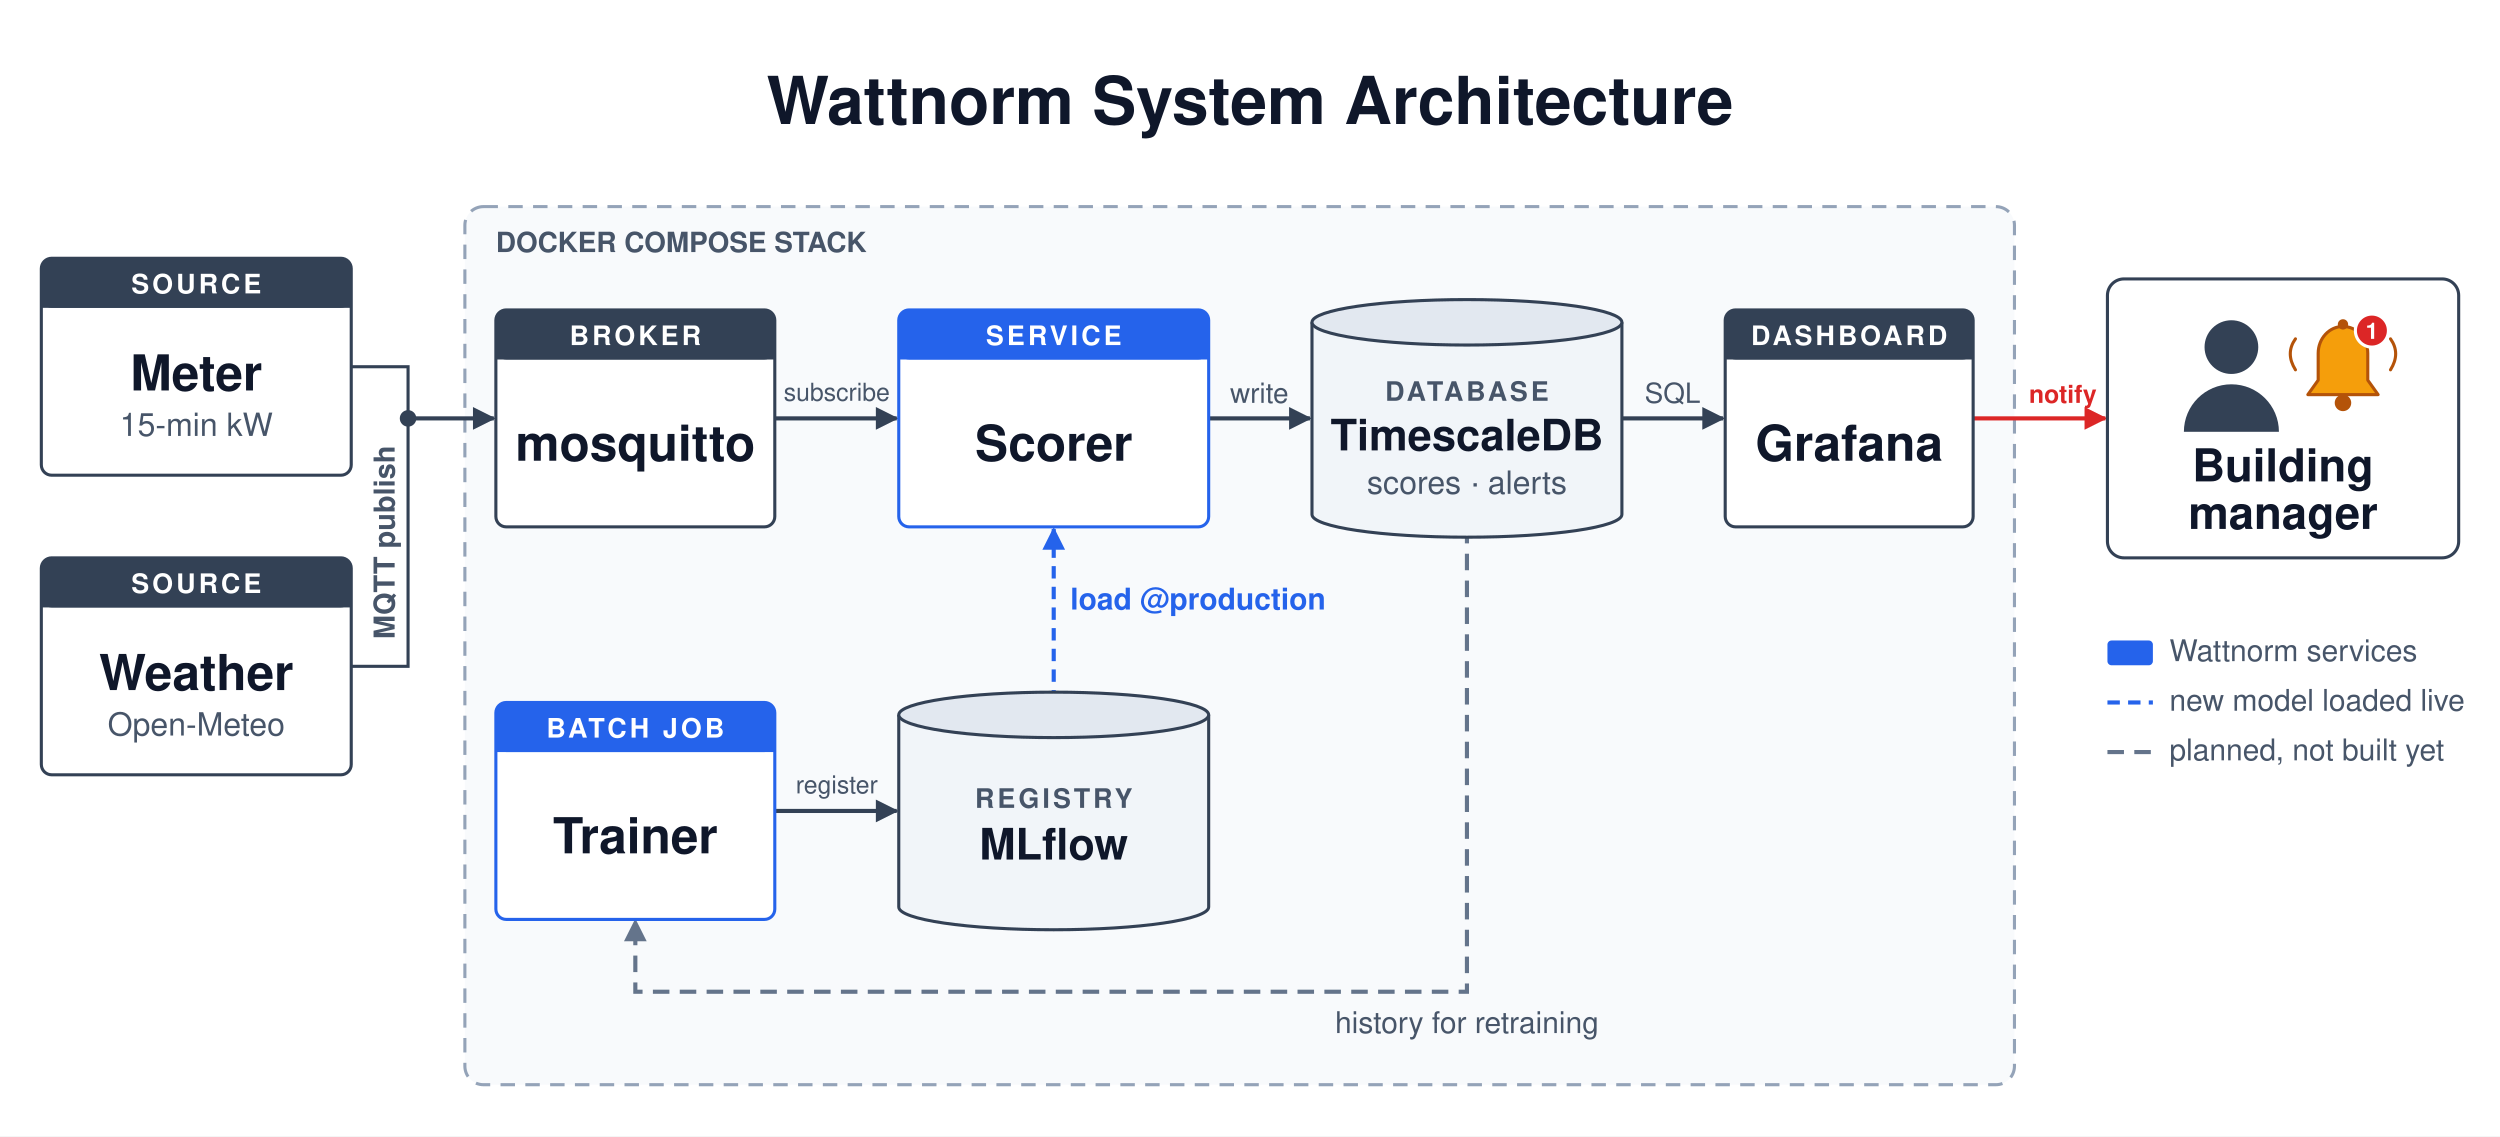
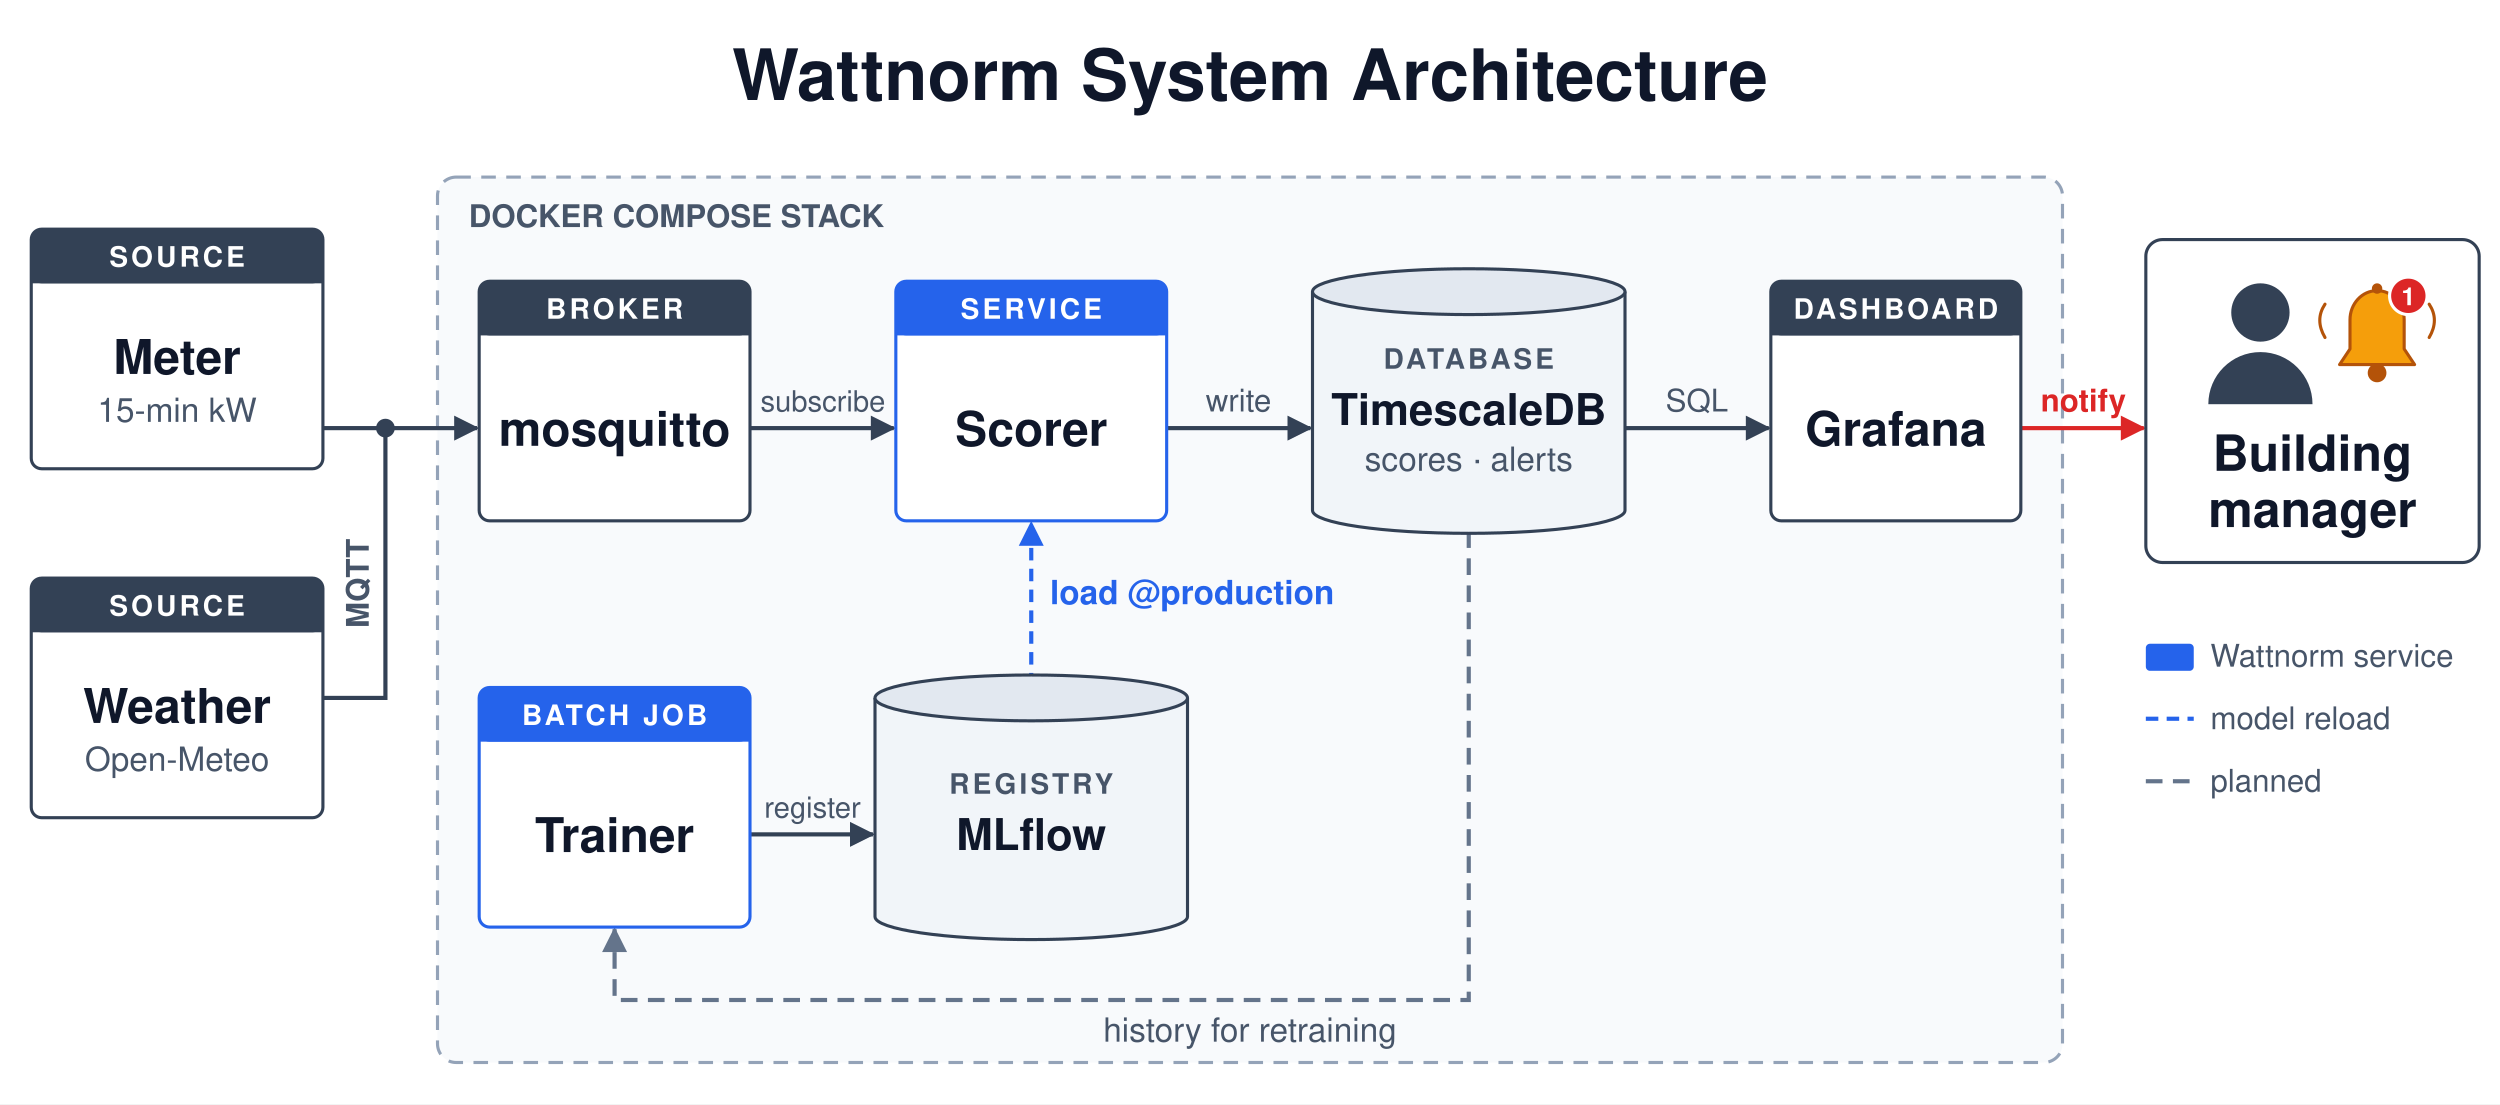
- <svg xmlns="http://www.w3.org/2000/svg" width="2420" height="1100" viewBox="0 0 2420 1100" font-family="Helvetica Neue, Helvetica, Arial, sans-serif">
+ <svg xmlns="http://www.w3.org/2000/svg" width="2400" height="1060" viewBox="0 0 2400 1060" font-family="Helvetica Neue, Helvetica, Arial, sans-serif">
  <defs>
-     <marker id="arr" viewBox="0 0 12 12" refX="11" refY="6" markerWidth="22" markerHeight="22" markerUnits="userSpaceOnUse" orient="auto">
+     <marker id="arr" viewBox="0 0 12 12" refX="11" refY="6" markerWidth="24" markerHeight="24" markerUnits="userSpaceOnUse" orient="auto">
      <path d="M0 0 L12 6 L0 12 z" fill="#334155" />
    </marker>
-     <marker id="arrb" viewBox="0 0 12 12" refX="11" refY="6" markerWidth="22" markerHeight="22" markerUnits="userSpaceOnUse" orient="auto">
+     <marker id="arrb" viewBox="0 0 12 12" refX="11" refY="6" markerWidth="24" markerHeight="24" markerUnits="userSpaceOnUse" orient="auto">
      <path d="M0 0 L12 6 L0 12 z" fill="#2563EB" />
    </marker>
-     <marker id="arrg" viewBox="0 0 12 12" refX="11" refY="6" markerWidth="22" markerHeight="22" markerUnits="userSpaceOnUse" orient="auto">
+     <marker id="arrg" viewBox="0 0 12 12" refX="11" refY="6" markerWidth="24" markerHeight="24" markerUnits="userSpaceOnUse" orient="auto">
      <path d="M0 0 L12 6 L0 12 z" fill="#64748B" />
    </marker>
-     <marker id="arrr" viewBox="0 0 12 12" refX="11" refY="6" markerWidth="22" markerHeight="22" markerUnits="userSpaceOnUse" orient="auto">
+     <marker id="arrr" viewBox="0 0 12 12" refX="11" refY="6" markerWidth="24" markerHeight="24" markerUnits="userSpaceOnUse" orient="auto">
      <path d="M0 0 L12 6 L0 12 z" fill="#DC2626" />
    </marker>
  </defs>
-   <rect width="2420" height="1100" fill="#FFFFFF" />
-   <text x="1210.0" y="120" text-anchor="middle" font-size="64" font-weight="700" fill="#0F172A">Wattnorm System Architecture</text>
-   <rect x="450" y="200" width="1500" height="850" rx="18" fill="#F8FAFC" stroke="#94A3B8" stroke-width="3" stroke-dasharray="14 10" />
-   <text x="480" y="244" text-anchor="start" font-size="27" font-weight="700" fill="#475569">DOCKER COMPOSE STACK</text>
-   <path d="M 340 355 H 395 V 645 H 340" fill="none" stroke="#334155" stroke-width="3" />
-   <circle cx="395" cy="405" r="8" fill="#334155" />
-   <path d="M 395 405 H 478" fill="none" stroke="#334155" stroke-width="4" marker-end="url(#arr)" />
-   <text x="382" y="525" transform="rotate(-90 382 525)" text-anchor="middle" font-size="28" font-weight="700" fill="#475569">MQTT publish</text>
-   <path d="M 750 405 H 868" fill="none" stroke="#334155" stroke-width="4" marker-end="url(#arr)" />
-   <text x="810" y="388" text-anchor="middle" font-size="24" font-weight="400" fill="#475569">subscribe</text>
-   <path d="M 1170 405 H 1268" fill="none" stroke="#334155" stroke-width="4" marker-end="url(#arr)" />
-   <text x="1219" y="390" text-anchor="middle" font-size="27" font-weight="400" fill="#475569">write</text>
-   <path d="M 1570 405 H 1668" fill="none" stroke="#334155" stroke-width="4" marker-end="url(#arr)" />
-   <text x="1619" y="390" text-anchor="middle" font-size="27" font-weight="400" fill="#475569">SQL</text>
-   <path d="M 1910 405 H 2038" fill="none" stroke="#DC2626" stroke-width="4" marker-end="url(#arrr)" />
-   <text x="1964" y="390" text-anchor="start" font-size="24" font-weight="700" fill="#DC2626">notify</text>
-   <path d="M 750 785 H 868" fill="none" stroke="#334155" stroke-width="4" marker-end="url(#arr)" />
-   <text x="810" y="768" text-anchor="middle" font-size="24" font-weight="400" fill="#475569">register</text>
-   <path d="M 1020 680 V 512" fill="none" stroke="#2563EB" stroke-width="4" stroke-dasharray="12 8" marker-end="url(#arrb)" />
-   <text x="1036" y="590" text-anchor="start" font-size="29" font-weight="700" fill="#2563EB">load @production</text>
-   <path d="M 1420 510 V 960 H 615 V 891" fill="none" stroke="#64748B" stroke-width="4" stroke-dasharray="16 10" marker-end="url(#arrg)" />
-   <text x="1420" y="1000" text-anchor="middle" font-size="29" font-weight="400" fill="#475569">history for retraining</text>
-   <rect x="40" y="250" width="300" height="210" rx="10" fill="#FFFFFF" />
-   <rect x="40" y="250" width="300" height="48" rx="10" fill="#334155" />
-   <rect x="40" y="280" width="300" height="18" fill="#334155" />
-   <rect x="40" y="250" width="300" height="210" rx="10" fill="none" stroke="#334155" stroke-width="3" />
-   <text x="190.0" y="284" text-anchor="middle" font-size="26" font-weight="700" letter-spacing="3" fill="#FFFFFF">SOURCE</text>
-   <text x="190.0" y="378" text-anchor="middle" font-size="48" font-weight="700" fill="#0F172A">Meter</text>
-   <text x="190.0" y="422" text-anchor="middle" font-size="31" fill="#475569">15-min kW</text>
-   <rect x="40" y="540" width="300" height="210" rx="10" fill="#FFFFFF" />
-   <rect x="40" y="540" width="300" height="48" rx="10" fill="#334155" />
-   <rect x="40" y="570" width="300" height="18" fill="#334155" />
-   <rect x="40" y="540" width="300" height="210" rx="10" fill="none" stroke="#334155" stroke-width="3" />
-   <text x="190.0" y="574" text-anchor="middle" font-size="26" font-weight="700" letter-spacing="3" fill="#FFFFFF">SOURCE</text>
-   <text x="190.0" y="668" text-anchor="middle" font-size="48" font-weight="700" fill="#0F172A">Weather</text>
-   <text x="190.0" y="712" text-anchor="middle" font-size="31" fill="#475569">Open-Meteo</text>
-   <rect x="480" y="300" width="270" height="210" rx="10" fill="#FFFFFF" />
-   <rect x="480" y="300" width="270" height="48" rx="10" fill="#334155" />
-   <rect x="480" y="330" width="270" height="18" fill="#334155" />
-   <rect x="480" y="300" width="270" height="210" rx="10" fill="none" stroke="#334155" stroke-width="3" />
-   <text x="615.0" y="334" text-anchor="middle" font-size="26" font-weight="700" letter-spacing="3" fill="#FFFFFF">BROKER</text>
-   <text x="615.0" y="446" text-anchor="middle" font-size="48" font-weight="700" fill="#0F172A">mosquitto</text>
-   <rect x="870" y="300" width="300" height="210" rx="10" fill="#FFFFFF" />
-   <rect x="870" y="300" width="300" height="48" rx="10" fill="#2563EB" />
-   <rect x="870" y="330" width="300" height="18" fill="#2563EB" />
-   <rect x="870" y="300" width="300" height="210" rx="10" fill="none" stroke="#2563EB" stroke-width="3" />
-   <text x="1020.0" y="334" text-anchor="middle" font-size="26" font-weight="700" letter-spacing="3" fill="#FFFFFF">SERVICE</text>
-   <text x="1020.0" y="446" text-anchor="middle" font-size="48" font-weight="700" fill="#0F172A">Scorer</text>
-   <path d="M 1270 312 v 186 a 150.0 22 0 0 0 300 0 v -186" fill="#F1F5F9" stroke="#334155" stroke-width="3" />
-   <ellipse cx="1420.0" cy="312" rx="150.0" ry="22" fill="#E2E8F0" stroke="#334155" stroke-width="3" />
-   <text x="1420.0" y="388" text-anchor="middle" font-size="26" font-weight="700" letter-spacing="3" fill="#475569">DATABASE</text>
-   <text x="1420.0" y="436" text-anchor="middle" font-size="42" font-weight="700" fill="#0F172A">TimescaleDB</text>
-   <text x="1420.0" y="478" text-anchor="middle" font-size="31" fill="#475569">scores · alerts</text>
-   <rect x="1670" y="300" width="240" height="210" rx="10" fill="#FFFFFF" />
-   <rect x="1670" y="300" width="240" height="48" rx="10" fill="#334155" />
-   <rect x="1670" y="330" width="240" height="18" fill="#334155" />
-   <rect x="1670" y="300" width="240" height="210" rx="10" fill="none" stroke="#334155" stroke-width="3" />
-   <text x="1790.0" y="334" text-anchor="middle" font-size="26" font-weight="700" letter-spacing="3" fill="#FFFFFF">DASHBOARD</text>
-   <text x="1790.0" y="446" text-anchor="middle" font-size="48" font-weight="700" fill="#0F172A">Grafana</text>
-   <rect x="480" y="680" width="270" height="210" rx="10" fill="#FFFFFF" />
-   <rect x="480" y="680" width="270" height="48" rx="10" fill="#2563EB" />
-   <rect x="480" y="710" width="270" height="18" fill="#2563EB" />
-   <rect x="480" y="680" width="270" height="210" rx="10" fill="none" stroke="#2563EB" stroke-width="3" />
-   <text x="615.0" y="714" text-anchor="middle" font-size="26" font-weight="700" letter-spacing="3" fill="#FFFFFF">BATCH JOB</text>
-   <text x="615.0" y="826" text-anchor="middle" font-size="48" font-weight="700" fill="#0F172A">Trainer</text>
-   <path d="M 870 692 v 186 a 150.0 22 0 0 0 300 0 v -186" fill="#F1F5F9" stroke="#334155" stroke-width="3" />
-   <ellipse cx="1020.0" cy="692" rx="150.0" ry="22" fill="#E2E8F0" stroke="#334155" stroke-width="3" />
-   <text x="1020.0" y="782" text-anchor="middle" font-size="26" font-weight="700" letter-spacing="3" fill="#475569">REGISTRY</text>
-   <text x="1020.0" y="832" text-anchor="middle" font-size="42" font-weight="700" fill="#0F172A">MLflow</text>
-   <rect x="2040" y="270" width="340" height="270" rx="16" fill="#FFFFFF" stroke="#334155" stroke-width="3" />
-   <circle cx="2160" cy="336" r="26" fill="#334155" />
-   <path d="M 2114 418 a 46 46 0 0 1 92 0 z" fill="#334155" />
-   <path d="M 2234 382 h 68 l -10 -14 v -26 a 24 26 0 0 0 -48 0 v 26 z" fill="#F59E0B" stroke="#B45309" stroke-width="3" stroke-linejoin="round" />
-   <circle cx="2268" cy="390" r="8" fill="#B45309" />
-   <circle cx="2268" cy="314" r="5" fill="#B45309" />
-   <path d="M 2314 328 q 10 14 0 30" fill="none" stroke="#B45309" stroke-width="3" stroke-linecap="round" />
-   <path d="M 2222 328 q -10 14 0 30" fill="none" stroke="#B45309" stroke-width="3" stroke-linecap="round" />
-   <circle cx="2296" cy="320" r="16" fill="#DC2626" stroke="#FFFFFF" stroke-width="3" />
-   <text x="2296" y="328" text-anchor="middle" font-size="22" font-weight="700" fill="#FFFFFF">1</text>
-   <text x="2210.0" y="466" text-anchor="middle" font-size="44" font-weight="700" fill="#0F172A">Building</text>
-   <text x="2210.0" y="512" text-anchor="middle" font-size="44" font-weight="700" fill="#0F172A">manager</text>
-   <rect x="2040" y="620" width="44" height="24" rx="4" fill="#2563EB" />
-   <text x="2100" y="640" text-anchor="start" font-size="29" font-weight="400" fill="#475569">Wattnorm services</text>
-   <line x1="2040" y1="680" x2="2084" y2="680" stroke="#2563EB" stroke-width="4" stroke-dasharray="12 8" />
-   <text x="2100" y="688" text-anchor="start" font-size="29" font-weight="400" fill="#475569">new model loaded live</text>
-   <line x1="2040" y1="728" x2="2084" y2="728" stroke="#64748B" stroke-width="4" stroke-dasharray="16 10" />
-   <text x="2100" y="736" text-anchor="start" font-size="29" font-weight="400" fill="#475569">planned, not built yet</text>
+   <rect width="2400" height="1060" fill="#FFFFFF" />
+   <text x="1200.0" y="96" text-anchor="middle" font-size="68" font-weight="700" fill="#0F172A">Wattnorm System Architecture</text>
+   <rect x="420" y="170" width="1560" height="850" rx="18" fill="#F8FAFC" stroke="#94A3B8" stroke-width="3" stroke-dasharray="14 10" />
+   <text x="450" y="218" text-anchor="start" font-size="30" font-weight="700" fill="#475569">DOCKER COMPOSE STACK</text>
+   <path d="M 310 411.0 H 370 V 670 H 310" fill="none" stroke="#334155" stroke-width="4" />
+   <circle cx="370" cy="411.0" r="9" fill="#334155" />
+   <path d="M 370 411.0 H 458" fill="none" stroke="#334155" stroke-width="4" marker-end="url(#arr)" />
+   <text x="354" y="560" text-anchor="middle" font-size="30" font-weight="700" fill="#475569" transform="rotate(-90 354 560)">MQTT</text>
+   <path d="M 720 411.0 H 858" fill="none" stroke="#334155" stroke-width="4" marker-end="url(#arr)" />
+   <text x="790" y="395.0" text-anchor="middle" font-size="28" font-weight="400" fill="#475569">subscribe</text>
+   <path d="M 1120 411.0 H 1258" fill="none" stroke="#334155" stroke-width="4" marker-end="url(#arr)" />
+   <text x="1189" y="395.0" text-anchor="middle" font-size="30" font-weight="400" fill="#475569">write</text>
+   <path d="M 1560 411.0 H 1698" fill="none" stroke="#334155" stroke-width="4" marker-end="url(#arr)" />
+   <text x="1629" y="395.0" text-anchor="middle" font-size="30" font-weight="400" fill="#475569">SQL</text>
+   <path d="M 1940 411.0 H 2058" fill="none" stroke="#DC2626" stroke-width="4" marker-end="url(#arrr)" />
+   <text x="2000" y="395.0" text-anchor="middle" font-size="30" font-weight="700" fill="#DC2626">notify</text>
+   <path d="M 720 801.0 H 838" fill="none" stroke="#334155" stroke-width="4" marker-end="url(#arr)" />
+   <text x="780" y="785.0" text-anchor="middle" font-size="28" font-weight="400" fill="#475569">register</text>
+   <path d="M 990 658 V 502" fill="none" stroke="#2563EB" stroke-width="4" stroke-dasharray="12 8" marker-end="url(#arrb)" />
+   <text x="1008" y="580" text-anchor="start" font-size="32" font-weight="700" fill="#2563EB">load @production</text>
+   <path d="M 1410 510 V 960 H 590 V 892" fill="none" stroke="#64748B" stroke-width="4" stroke-dasharray="16 10" marker-end="url(#arrg)" />
+   <text x="1200" y="1000" text-anchor="middle" font-size="32" font-weight="400" fill="#475569">history for retraining</text>
+   <rect x="30" y="220" width="280" height="230" rx="10" fill="#FFFFFF" />
+   <rect x="30" y="220" width="280" height="52" rx="10" fill="#334155" />
+   <rect x="30" y="252" width="280" height="20" fill="#334155" />
+   <rect x="30" y="220" width="280" height="230" rx="10" fill="none" stroke="#334155" stroke-width="3" />
+   <text x="170.0" y="256" text-anchor="middle" font-size="27" font-weight="700" fill="#FFFFFF" letter-spacing="3">SOURCE</text>
+   <text x="170.0" y="359.0" text-anchor="middle" font-size="46" font-weight="700" fill="#0F172A">Meter</text>
+   <text x="170.0" y="405.0" text-anchor="middle" font-size="32" font-weight="400" fill="#475569">15-min kW</text>
+   <rect x="30" y="555" width="280" height="230" rx="10" fill="#FFFFFF" />
+   <rect x="30" y="555" width="280" height="52" rx="10" fill="#334155" />
+   <rect x="30" y="587" width="280" height="20" fill="#334155" />
+   <rect x="30" y="555" width="280" height="230" rx="10" fill="none" stroke="#334155" stroke-width="3" />
+   <text x="170.0" y="591" text-anchor="middle" font-size="27" font-weight="700" fill="#FFFFFF" letter-spacing="3">SOURCE</text>
+   <text x="170.0" y="694.0" text-anchor="middle" font-size="46" font-weight="700" fill="#0F172A">Weather</text>
+   <text x="170.0" y="740.0" text-anchor="middle" font-size="32" font-weight="400" fill="#475569">Open-Meteo</text>
+   <rect x="460" y="270" width="260" height="230" rx="10" fill="#FFFFFF" />
+   <rect x="460" y="270" width="260" height="52" rx="10" fill="#334155" />
+   <rect x="460" y="302" width="260" height="20" fill="#334155" />
+   <rect x="460" y="270" width="260" height="230" rx="10" fill="none" stroke="#334155" stroke-width="3" />
+   <text x="590.0" y="306" text-anchor="middle" font-size="27" font-weight="700" fill="#FFFFFF" letter-spacing="3">BROKER</text>
+   <text x="590.0" y="428.0" text-anchor="middle" font-size="46" font-weight="700" fill="#0F172A">mosquitto</text>
+   <rect x="860" y="270" width="260" height="230" rx="10" fill="#FFFFFF" />
+   <rect x="860" y="270" width="260" height="52" rx="10" fill="#2563EB" />
+   <rect x="860" y="302" width="260" height="20" fill="#2563EB" />
+   <rect x="860" y="270" width="260" height="230" rx="10" fill="none" stroke="#2563EB" stroke-width="3" />
+   <text x="990.0" y="306" text-anchor="middle" font-size="27" font-weight="700" fill="#FFFFFF" letter-spacing="3">SERVICE</text>
+   <text x="990.0" y="428.0" text-anchor="middle" font-size="46" font-weight="700" fill="#0F172A">Scorer</text>
+   <path d="M 1260 280 v 210 a 150.0 22 0 0 0 300 0 v -210" fill="#F1F5F9" stroke="#334155" stroke-width="3" />
+   <ellipse cx="1410.0" cy="280" rx="150.0" ry="22" fill="#E2E8F0" stroke="#334155" stroke-width="3" />
+   <text x="1410.0" y="354" text-anchor="middle" font-size="27" font-weight="700" fill="#475569" letter-spacing="3">DATABASE</text>
+   <text x="1410.0" y="408" text-anchor="middle" font-size="42" font-weight="700" fill="#0F172A">TimescaleDB</text>
+   <text x="1410.0" y="452" text-anchor="middle" font-size="32" font-weight="400" fill="#475569">scores · alerts</text>
+   <rect x="1700" y="270" width="240" height="230" rx="10" fill="#FFFFFF" />
+   <rect x="1700" y="270" width="240" height="52" rx="10" fill="#334155" />
+   <rect x="1700" y="302" width="240" height="20" fill="#334155" />
+   <rect x="1700" y="270" width="240" height="230" rx="10" fill="none" stroke="#334155" stroke-width="3" />
+   <text x="1820.0" y="306" text-anchor="middle" font-size="27" font-weight="700" fill="#FFFFFF" letter-spacing="3">DASHBOARD</text>
+   <text x="1820.0" y="428.0" text-anchor="middle" font-size="46" font-weight="700" fill="#0F172A">Grafana</text>
+   <rect x="460" y="660" width="260" height="230" rx="10" fill="#FFFFFF" />
+   <rect x="460" y="660" width="260" height="52" rx="10" fill="#2563EB" />
+   <rect x="460" y="692" width="260" height="20" fill="#2563EB" />
+   <rect x="460" y="660" width="260" height="230" rx="10" fill="none" stroke="#2563EB" stroke-width="3" />
+   <text x="590.0" y="696" text-anchor="middle" font-size="27" font-weight="700" fill="#FFFFFF" letter-spacing="3">BATCH JOB</text>
+   <text x="590.0" y="818.0" text-anchor="middle" font-size="46" font-weight="700" fill="#0F172A">Trainer</text>
+   <path d="M 840 670 v 210 a 150.0 22 0 0 0 300 0 v -210" fill="#F1F5F9" stroke="#334155" stroke-width="3" />
+   <ellipse cx="990.0" cy="670" rx="150.0" ry="22" fill="#E2E8F0" stroke="#334155" stroke-width="3" />
+   <text x="990.0" y="762" text-anchor="middle" font-size="27" font-weight="700" fill="#475569" letter-spacing="3">REGISTRY</text>
+   <text x="990.0" y="816" text-anchor="middle" font-size="42" font-weight="700" fill="#0F172A">MLflow</text>
+   <rect x="2060" y="230" width="320" height="310" rx="16" fill="#FFFFFF" stroke="#334155" stroke-width="3" />
+   <circle cx="2170" cy="300" r="28" fill="#334155" />
+   <path d="M 2120 388 a 50 50 0 0 1 100 0 z" fill="#334155" />
+   <path d="M 2246 350 h 72 l -10 -15 v -28 a 26 28 0 0 0 -52 0 v 28 z" fill="#F59E0B" stroke="#B45309" stroke-width="3" stroke-linejoin="round" />
+   <circle cx="2282" cy="358" r="9" fill="#B45309" />
+   <circle cx="2282" cy="277" r="5" fill="#B45309" />
+   <path d="M 2332 292 q 10 15 0 32" fill="none" stroke="#B45309" stroke-width="3" stroke-linecap="round" />
+   <path d="M 2232 292 q -10 15 0 32" fill="none" stroke="#B45309" stroke-width="3" stroke-linecap="round" />
+   <circle cx="2312" cy="284" r="18" fill="#DC2626" stroke="#FFFFFF" stroke-width="3" />
+   <text x="2312" y="293" text-anchor="middle" font-size="24" font-weight="700" fill="#FFFFFF">1</text>
+   <text x="2220.0" y="452" text-anchor="middle" font-size="48" font-weight="700" fill="#0F172A">Building</text>
+   <text x="2220.0" y="506" text-anchor="middle" font-size="48" font-weight="700" fill="#0F172A">manager</text>
+   <rect x="2060" y="618" width="46" height="26" rx="4" fill="#2563EB" />
+   <text x="2122" y="640" text-anchor="start" font-size="30" font-weight="400" fill="#475569">Wattnorm service</text>
+   <line x1="2060" y1="690" x2="2106" y2="690" stroke="#2563EB" stroke-width="4" stroke-dasharray="12 8" />
+   <text x="2122" y="700" text-anchor="start" font-size="30" font-weight="400" fill="#475569">model reload</text>
+   <line x1="2060" y1="750" x2="2106" y2="750" stroke="#64748B" stroke-width="4" stroke-dasharray="16 10" />
+   <text x="2122" y="760" text-anchor="start" font-size="30" font-weight="400" fill="#475569">planned</text>
</svg>
